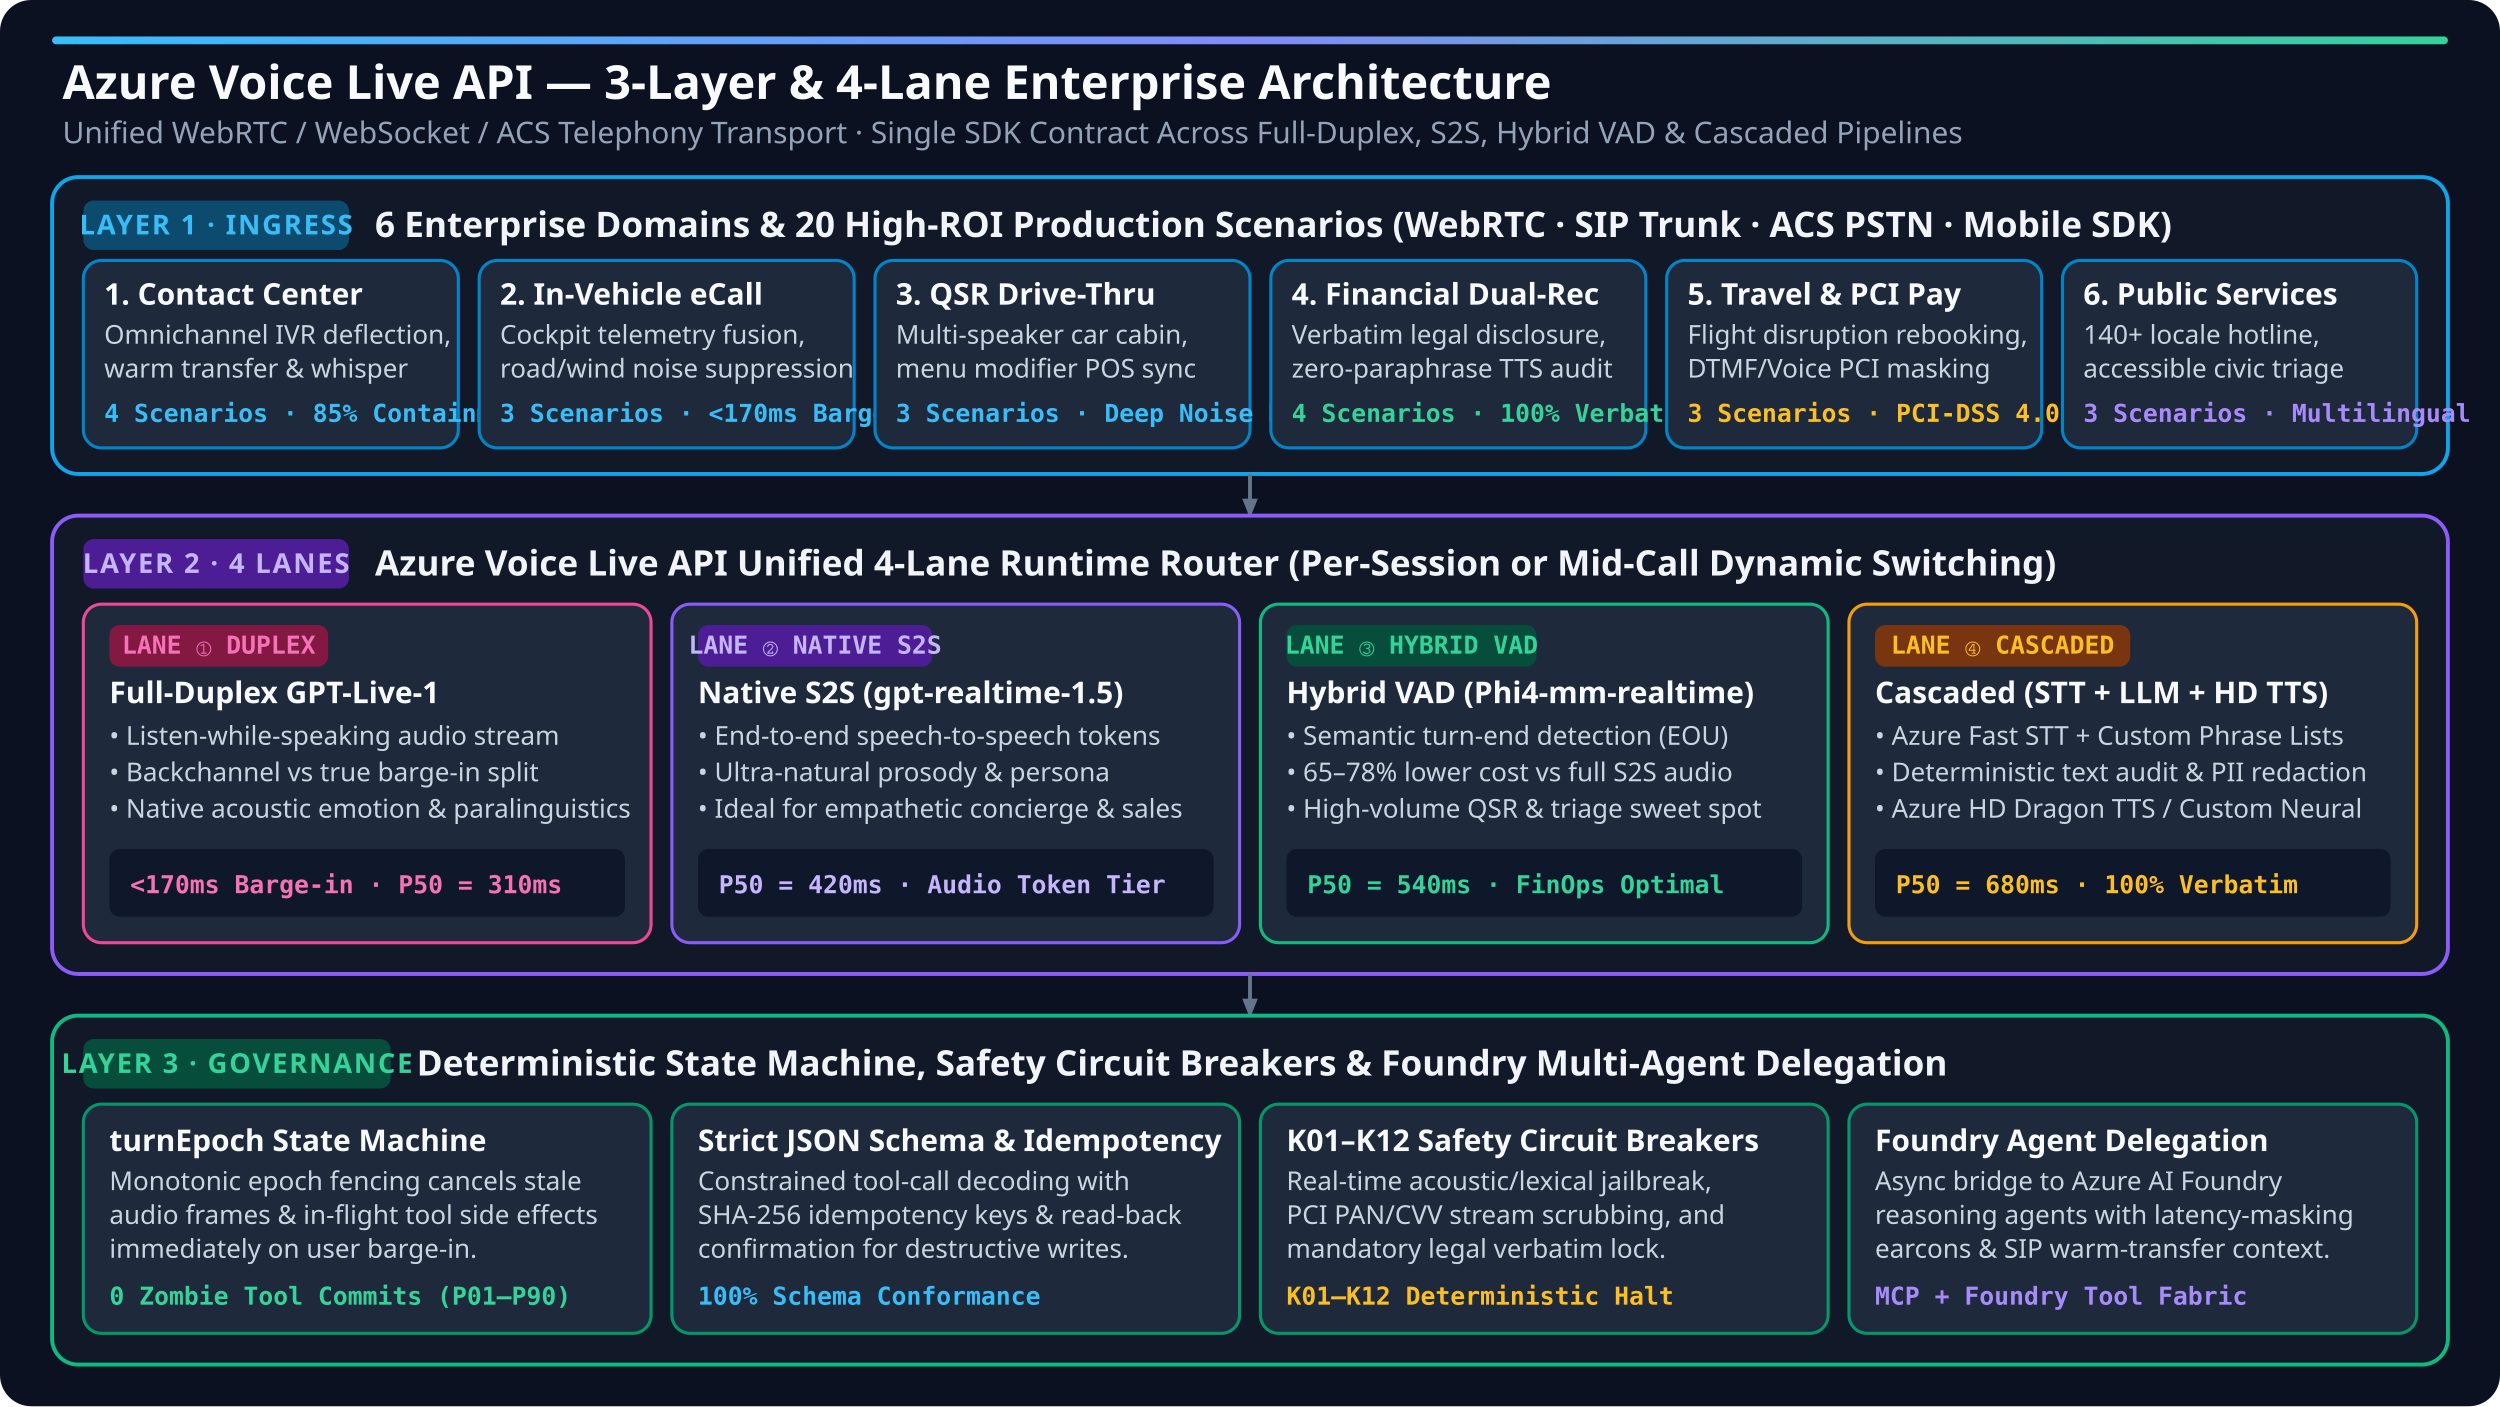
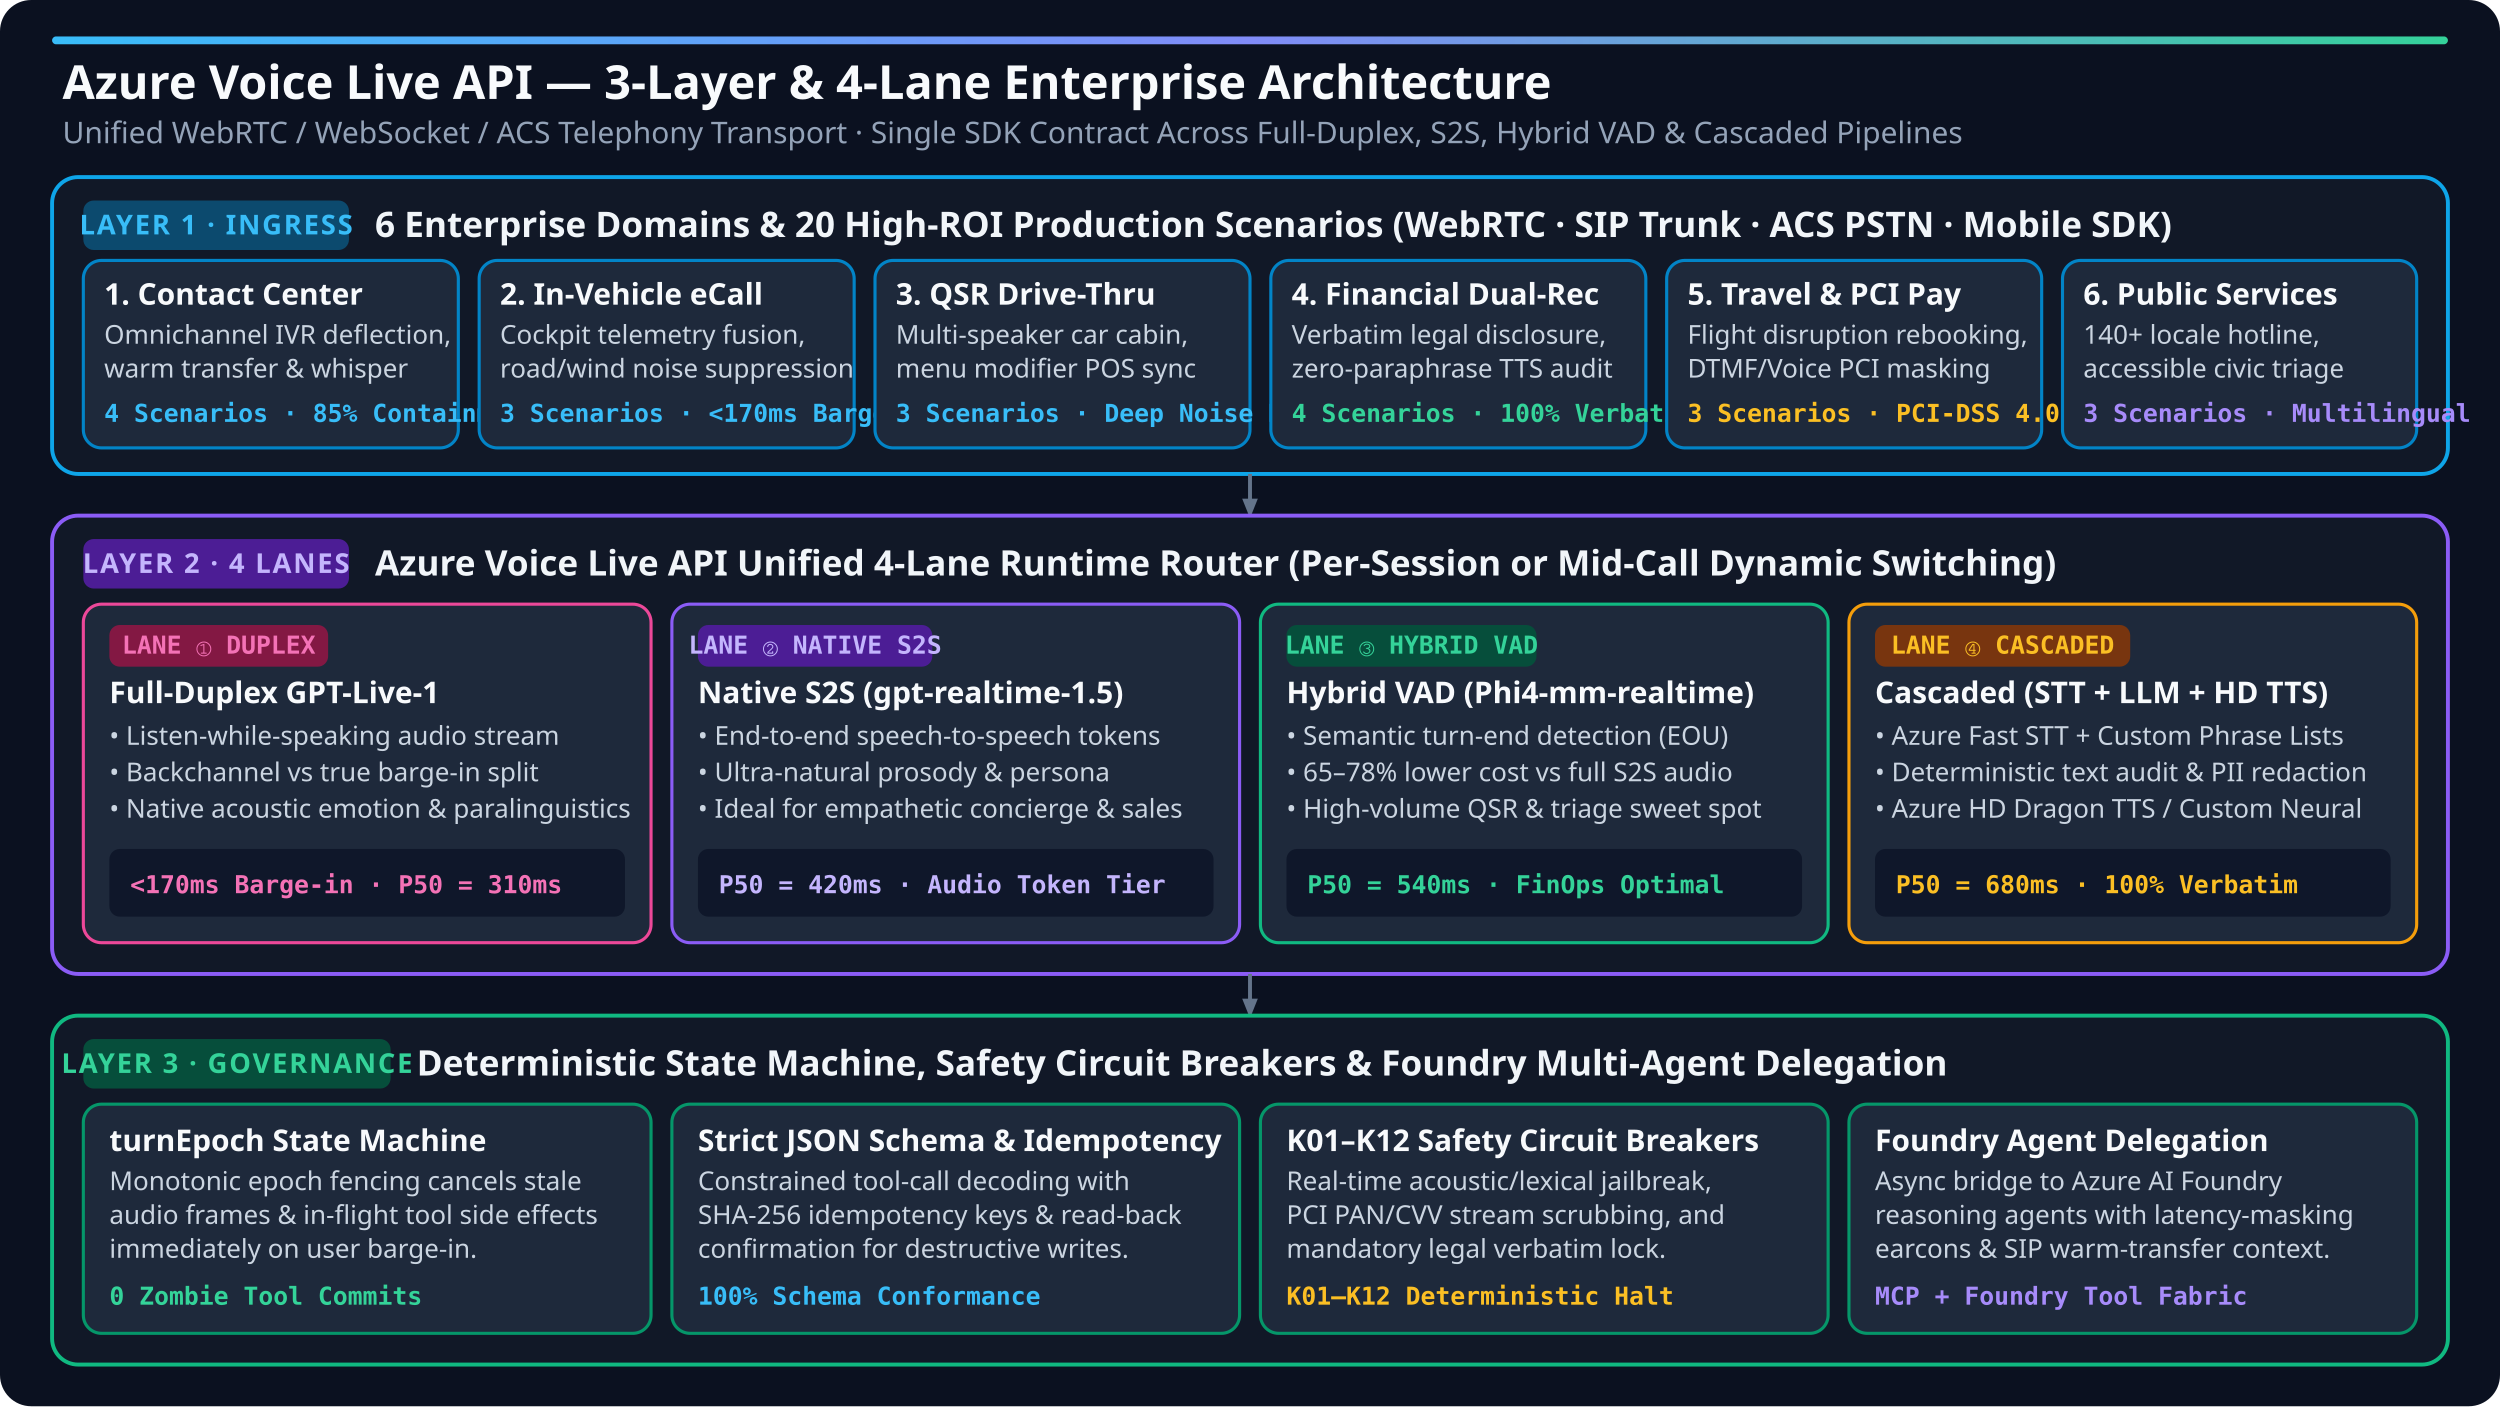
<svg xmlns="http://www.w3.org/2000/svg" viewBox="0 0 960 540" width="960" height="540" role="img" aria-labelledby="vl-arch-title vl-arch-desc">
  <defs>
    <style>
      .bg { fill: #0B1120; }
      .header-title { font-family: 'Segoe UI', -apple-system, BlinkMacSystemFont, sans-serif; font-size: 18px; font-weight: 700; fill: #F8FAFC; }
      .header-sub { font-family: 'Segoe UI', -apple-system, BlinkMacSystemFont, sans-serif; font-size: 11.5px; fill: #94A3B8; }
      .layer-card { fill: #111827; stroke-width: 1.5; rx: 10; }
      .layer-badge { font-family: 'Segoe UI', -apple-system, BlinkMacSystemFont, sans-serif; font-size: 10.5px; font-weight: 700; letter-spacing: 0.7px; }
      .layer-title { font-family: 'Segoe UI', -apple-system, BlinkMacSystemFont, sans-serif; font-size: 13.5px; font-weight: 700; fill: #F1F5F9; }
      .box { fill: #1E293B; stroke-width: 1.2; rx: 7; }
      .box-title { font-family: 'Segoe UI', -apple-system, BlinkMacSystemFont, sans-serif; font-size: 11.5px; font-weight: 700; fill: #F8FAFC; }
      .box-body { font-family: 'Segoe UI', -apple-system, BlinkMacSystemFont, sans-serif; font-size: 10px; fill: #CBD5E1; }
      .mono { font-family: 'Cascadia Code', 'Consolas', monospace; font-size: 9.5px; font-weight: 600; }
      .pill { rx: 4; }
    </style>
    <linearGradient id="vlHeaderGrad" x1="0" y1="0" x2="1" y2="0">
      <stop offset="0%" stop-color="#38BDF8" />
      <stop offset="50%" stop-color="#818CF8" />
      <stop offset="100%" stop-color="#34D399" />
    </linearGradient>
    <marker id="vlArrow" viewBox="0 0 10 10" refX="6" refY="5" markerWidth="5" markerHeight="5" orient="auto-start-reverse">
      <path d="M 0 1 L 10 5 L 0 9 z" fill="#64748B" />
    </marker>
  </defs>
  <rect width="960" height="540" class="bg" rx="12" />
  <rect x="20" y="14" width="920" height="3" fill="url(#vlHeaderGrad)" rx="1.5" />
  <text x="24" y="38" class="header-title">Azure Voice Live API — 3-Layer &amp; 4-Lane Enterprise Architecture</text>
  <text x="24" y="55" class="header-sub">Unified WebRTC / WebSocket / ACS Telephony Transport · Single SDK Contract Across Full-Duplex, S2S, Hybrid VAD &amp; Cascaded Pipelines</text>
  <rect x="20" y="68" width="920" height="114" class="layer-card" stroke="#0EA5E9" />
  <rect x="32" y="77" width="102" height="19" class="pill" fill="#0C4A6E" />
  <text x="83" y="90" text-anchor="middle" class="layer-badge" fill="#38BDF8">LAYER 1 · INGRESS</text>
  <text x="144" y="91" class="layer-title">6 Enterprise Domains &amp; 20 High-ROI Production Scenarios (WebRTC · SIP Trunk · ACS PSTN · Mobile SDK)</text>
  <rect x="32" y="100" width="144" height="72" class="box" stroke="#0284C7" />
  <text x="40" y="117" class="box-title">1. Contact Center</text>
  <text x="40" y="132" class="box-body">Omnichannel IVR deflection,</text>
  <text x="40" y="145" class="box-body">warm transfer &amp; whisper</text>
  <text x="40" y="162" class="mono" fill="#38BDF8">4 Scenarios · 85% Containment</text>
  <rect x="184" y="100" width="144" height="72" class="box" stroke="#0284C7" />
  <text x="192" y="117" class="box-title">2. In-Vehicle eCall</text>
  <text x="192" y="132" class="box-body">Cockpit telemetry fusion,</text>
  <text x="192" y="145" class="box-body">road/wind noise suppression</text>
  <text x="192" y="162" class="mono" fill="#38BDF8">3 Scenarios · &lt;170ms Barge-in</text>
  <rect x="336" y="100" width="144" height="72" class="box" stroke="#0284C7" />
  <text x="344" y="117" class="box-title">3. QSR Drive-Thru</text>
  <text x="344" y="132" class="box-body">Multi-speaker car cabin,</text>
  <text x="344" y="145" class="box-body">menu modifier POS sync</text>
  <text x="344" y="162" class="mono" fill="#38BDF8">3 Scenarios · Deep Noise NS</text>
  <rect x="488" y="100" width="144" height="72" class="box" stroke="#0284C7" />
  <text x="496" y="117" class="box-title">4. Financial Dual-Rec</text>
  <text x="496" y="132" class="box-body">Verbatim legal disclosure,</text>
  <text x="496" y="145" class="box-body">zero-paraphrase TTS audit</text>
  <text x="496" y="162" class="mono" fill="#34D399">4 Scenarios · 100% Verbatim</text>
  <rect x="640" y="100" width="144" height="72" class="box" stroke="#0284C7" />
  <text x="648" y="117" class="box-title">5. Travel &amp; PCI Pay</text>
  <text x="648" y="132" class="box-body">Flight disruption rebooking,</text>
  <text x="648" y="145" class="box-body">DTMF/Voice PCI masking</text>
  <text x="648" y="162" class="mono" fill="#FBBF24">3 Scenarios · PCI-DSS 4.0</text>
  <rect x="792" y="100" width="136" height="72" class="box" stroke="#0284C7" />
  <text x="800" y="117" class="box-title">6. Public Services</text>
  <text x="800" y="132" class="box-body">140+ locale hotline,</text>
  <text x="800" y="145" class="box-body">accessible civic triage</text>
  <text x="800" y="162" class="mono" fill="#A78BFA">3 Scenarios · Multilingual</text>
  <line x1="480" y1="182" x2="480" y2="196" stroke="#64748B" stroke-width="1.5" marker-end="url(#vlArrow)" />
  <rect x="20" y="198" width="920" height="176" class="layer-card" stroke="#8B5CF6" />
  <rect x="32" y="207" width="102" height="19" class="pill" fill="#4C1D95" />
  <text x="83" y="220" text-anchor="middle" class="layer-badge" fill="#C4B5FD">LAYER 2 · 4 LANES</text>
  <text x="144" y="221" class="layer-title">Azure Voice Live API Unified 4-Lane Runtime Router (Per-Session or Mid-Call Dynamic Switching)</text>
  <rect x="32" y="232" width="218" height="130" class="box" stroke="#EC4899" />
  <rect x="42" y="240" width="84" height="16" class="pill" fill="#831843" />
  <text x="84" y="251" text-anchor="middle" class="mono" fill="#F472B6">LANE ① DUPLEX</text>
  <text x="42" y="270" class="box-title">Full-Duplex GPT-Live-1</text>
  <text x="42" y="286" class="box-body">• Listen-while-speaking audio stream</text>
  <text x="42" y="300" class="box-body">• Backchannel vs true barge-in split</text>
  <text x="42" y="314" class="box-body">• Native acoustic emotion &amp; paralinguistics</text>
  <rect x="42" y="326" width="198" height="26" class="pill" fill="#0F172A" />
  <text x="50" y="343" class="mono" fill="#F472B6">&lt;170ms Barge-in · P50 = 310ms</text>
  <rect x="258" y="232" width="218" height="130" class="box" stroke="#8B5CF6" />
  <rect x="268" y="240" width="90" height="16" class="pill" fill="#4C1D95" />
  <text x="313" y="251" text-anchor="middle" class="mono" fill="#C4B5FD">LANE ② NATIVE S2S</text>
  <text x="268" y="270" class="box-title">Native S2S (gpt-realtime-1.5)</text>
  <text x="268" y="286" class="box-body">• End-to-end speech-to-speech tokens</text>
  <text x="268" y="300" class="box-body">• Ultra-natural prosody &amp; persona</text>
  <text x="268" y="314" class="box-body">• Ideal for empathetic concierge &amp; sales</text>
  <rect x="268" y="326" width="198" height="26" class="pill" fill="#0F172A" />
  <text x="276" y="343" class="mono" fill="#C4B5FD">P50 = 420ms · Audio Token Tier</text>
  <rect x="484" y="232" width="218" height="130" class="box" stroke="#10B981" />
  <rect x="494" y="240" width="96" height="16" class="pill" fill="#064E3B" />
  <text x="542" y="251" text-anchor="middle" class="mono" fill="#34D399">LANE ③ HYBRID VAD</text>
  <text x="494" y="270" class="box-title">Hybrid VAD (Phi4-mm-realtime)</text>
  <text x="494" y="286" class="box-body">• Semantic turn-end detection (EOU)</text>
  <text x="494" y="300" class="box-body">• 65–78% lower cost vs full S2S audio</text>
  <text x="494" y="314" class="box-body">• High-volume QSR &amp; triage sweet spot</text>
  <rect x="494" y="326" width="198" height="26" class="pill" fill="#0F172A" />
  <text x="502" y="343" class="mono" fill="#34D399">P50 = 540ms · FinOps Optimal</text>
  <rect x="710" y="232" width="218" height="130" class="box" stroke="#F59E0B" />
  <rect x="720" y="240" width="98" height="16" class="pill" fill="#78350F" />
  <text x="769" y="251" text-anchor="middle" class="mono" fill="#FBBF24">LANE ④ CASCADED</text>
  <text x="720" y="270" class="box-title">Cascaded (STT + LLM + HD TTS)</text>
  <text x="720" y="286" class="box-body">• Azure Fast STT + Custom Phrase Lists</text>
  <text x="720" y="300" class="box-body">• Deterministic text audit &amp; PII redaction</text>
  <text x="720" y="314" class="box-body">• Azure HD Dragon TTS / Custom Neural</text>
  <rect x="720" y="326" width="198" height="26" class="pill" fill="#0F172A" />
  <text x="728" y="343" class="mono" fill="#FBBF24">P50 = 680ms · 100% Verbatim</text>
  <line x1="480" y1="374" x2="480" y2="388" stroke="#64748B" stroke-width="1.5" marker-end="url(#vlArrow)" />
  <rect x="20" y="390" width="920" height="134" class="layer-card" stroke="#10B981" />
  <rect x="32" y="399" width="118" height="19" class="pill" fill="#064E3B" />
  <text x="91" y="412" text-anchor="middle" class="layer-badge" fill="#34D399">LAYER 3 · GOVERNANCE</text>
  <text x="160" y="413" class="layer-title">Deterministic State Machine, Safety Circuit Breakers &amp; Foundry Multi-Agent Delegation</text>
  <rect x="32" y="424" width="218" height="88" class="box" stroke="#059669" />
  <text x="42" y="442" class="box-title">turnEpoch State Machine</text>
  <text x="42" y="457" class="box-body">Monotonic epoch fencing cancels stale</text>
  <text x="42" y="470" class="box-body">audio frames &amp; in-flight tool side effects</text>
  <text x="42" y="483" class="box-body">immediately on user barge-in.</text>
-   <text x="42" y="501" class="mono" fill="#34D399">0 Zombie Tool Commits (P01–P90)</text>
+   <text x="42" y="501" class="mono" fill="#34D399">0 Zombie Tool Commits </text>
  <rect x="258" y="424" width="218" height="88" class="box" stroke="#059669" />
  <text x="268" y="442" class="box-title">Strict JSON Schema &amp; Idempotency</text>
  <text x="268" y="457" class="box-body">Constrained tool-call decoding with</text>
  <text x="268" y="470" class="box-body">SHA-256 idempotency keys &amp; read-back</text>
  <text x="268" y="483" class="box-body">confirmation for destructive writes.</text>
  <text x="268" y="501" class="mono" fill="#38BDF8">100% Schema Conformance</text>
  <rect x="484" y="424" width="218" height="88" class="box" stroke="#059669" />
  <text x="494" y="442" class="box-title">K01–K12 Safety Circuit Breakers</text>
  <text x="494" y="457" class="box-body">Real-time acoustic/lexical jailbreak,</text>
  <text x="494" y="470" class="box-body">PCI PAN/CVV stream scrubbing, and</text>
  <text x="494" y="483" class="box-body">mandatory legal verbatim lock.</text>
  <text x="494" y="501" class="mono" fill="#FBBF24">K01–K12 Deterministic Halt</text>
  <rect x="710" y="424" width="218" height="88" class="box" stroke="#059669" />
  <text x="720" y="442" class="box-title">Foundry Agent Delegation</text>
  <text x="720" y="457" class="box-body">Async bridge to Azure AI Foundry</text>
  <text x="720" y="470" class="box-body">reasoning agents with latency-masking</text>
  <text x="720" y="483" class="box-body">earcons &amp; SIP warm-transfer context.</text>
  <text x="720" y="501" class="mono" fill="#A78BFA">MCP + Foundry Tool Fabric</text>
</svg>
